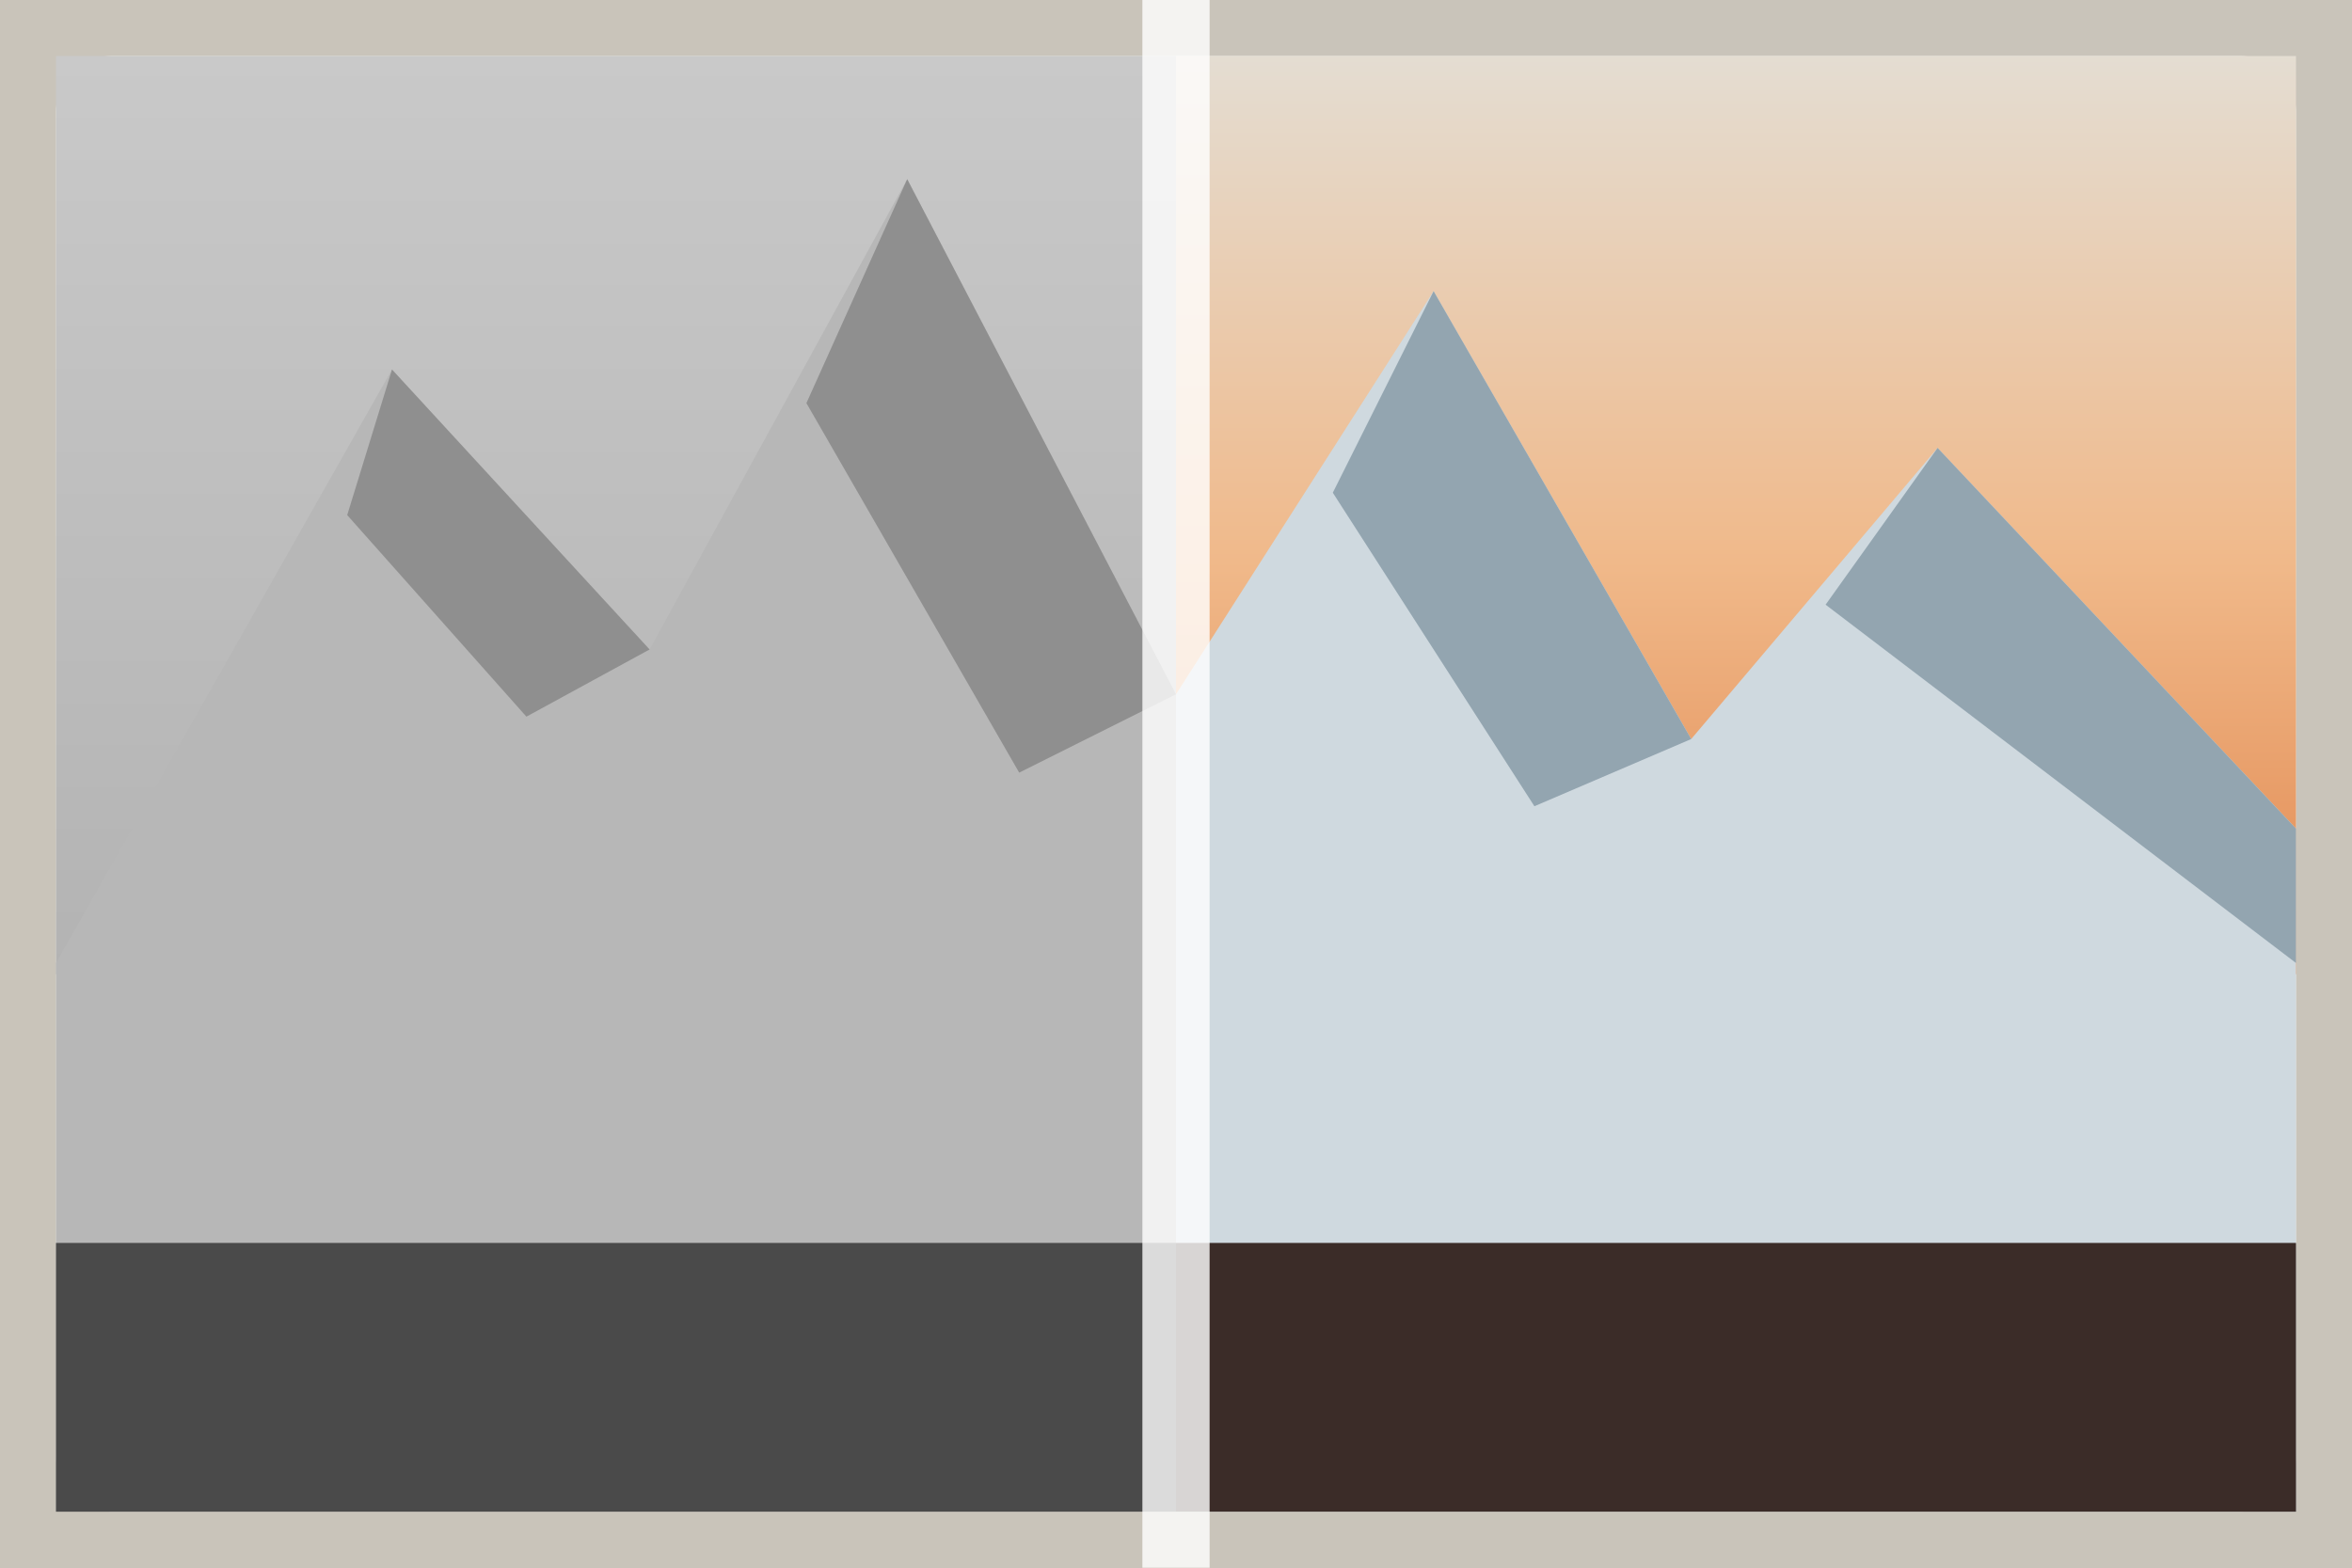
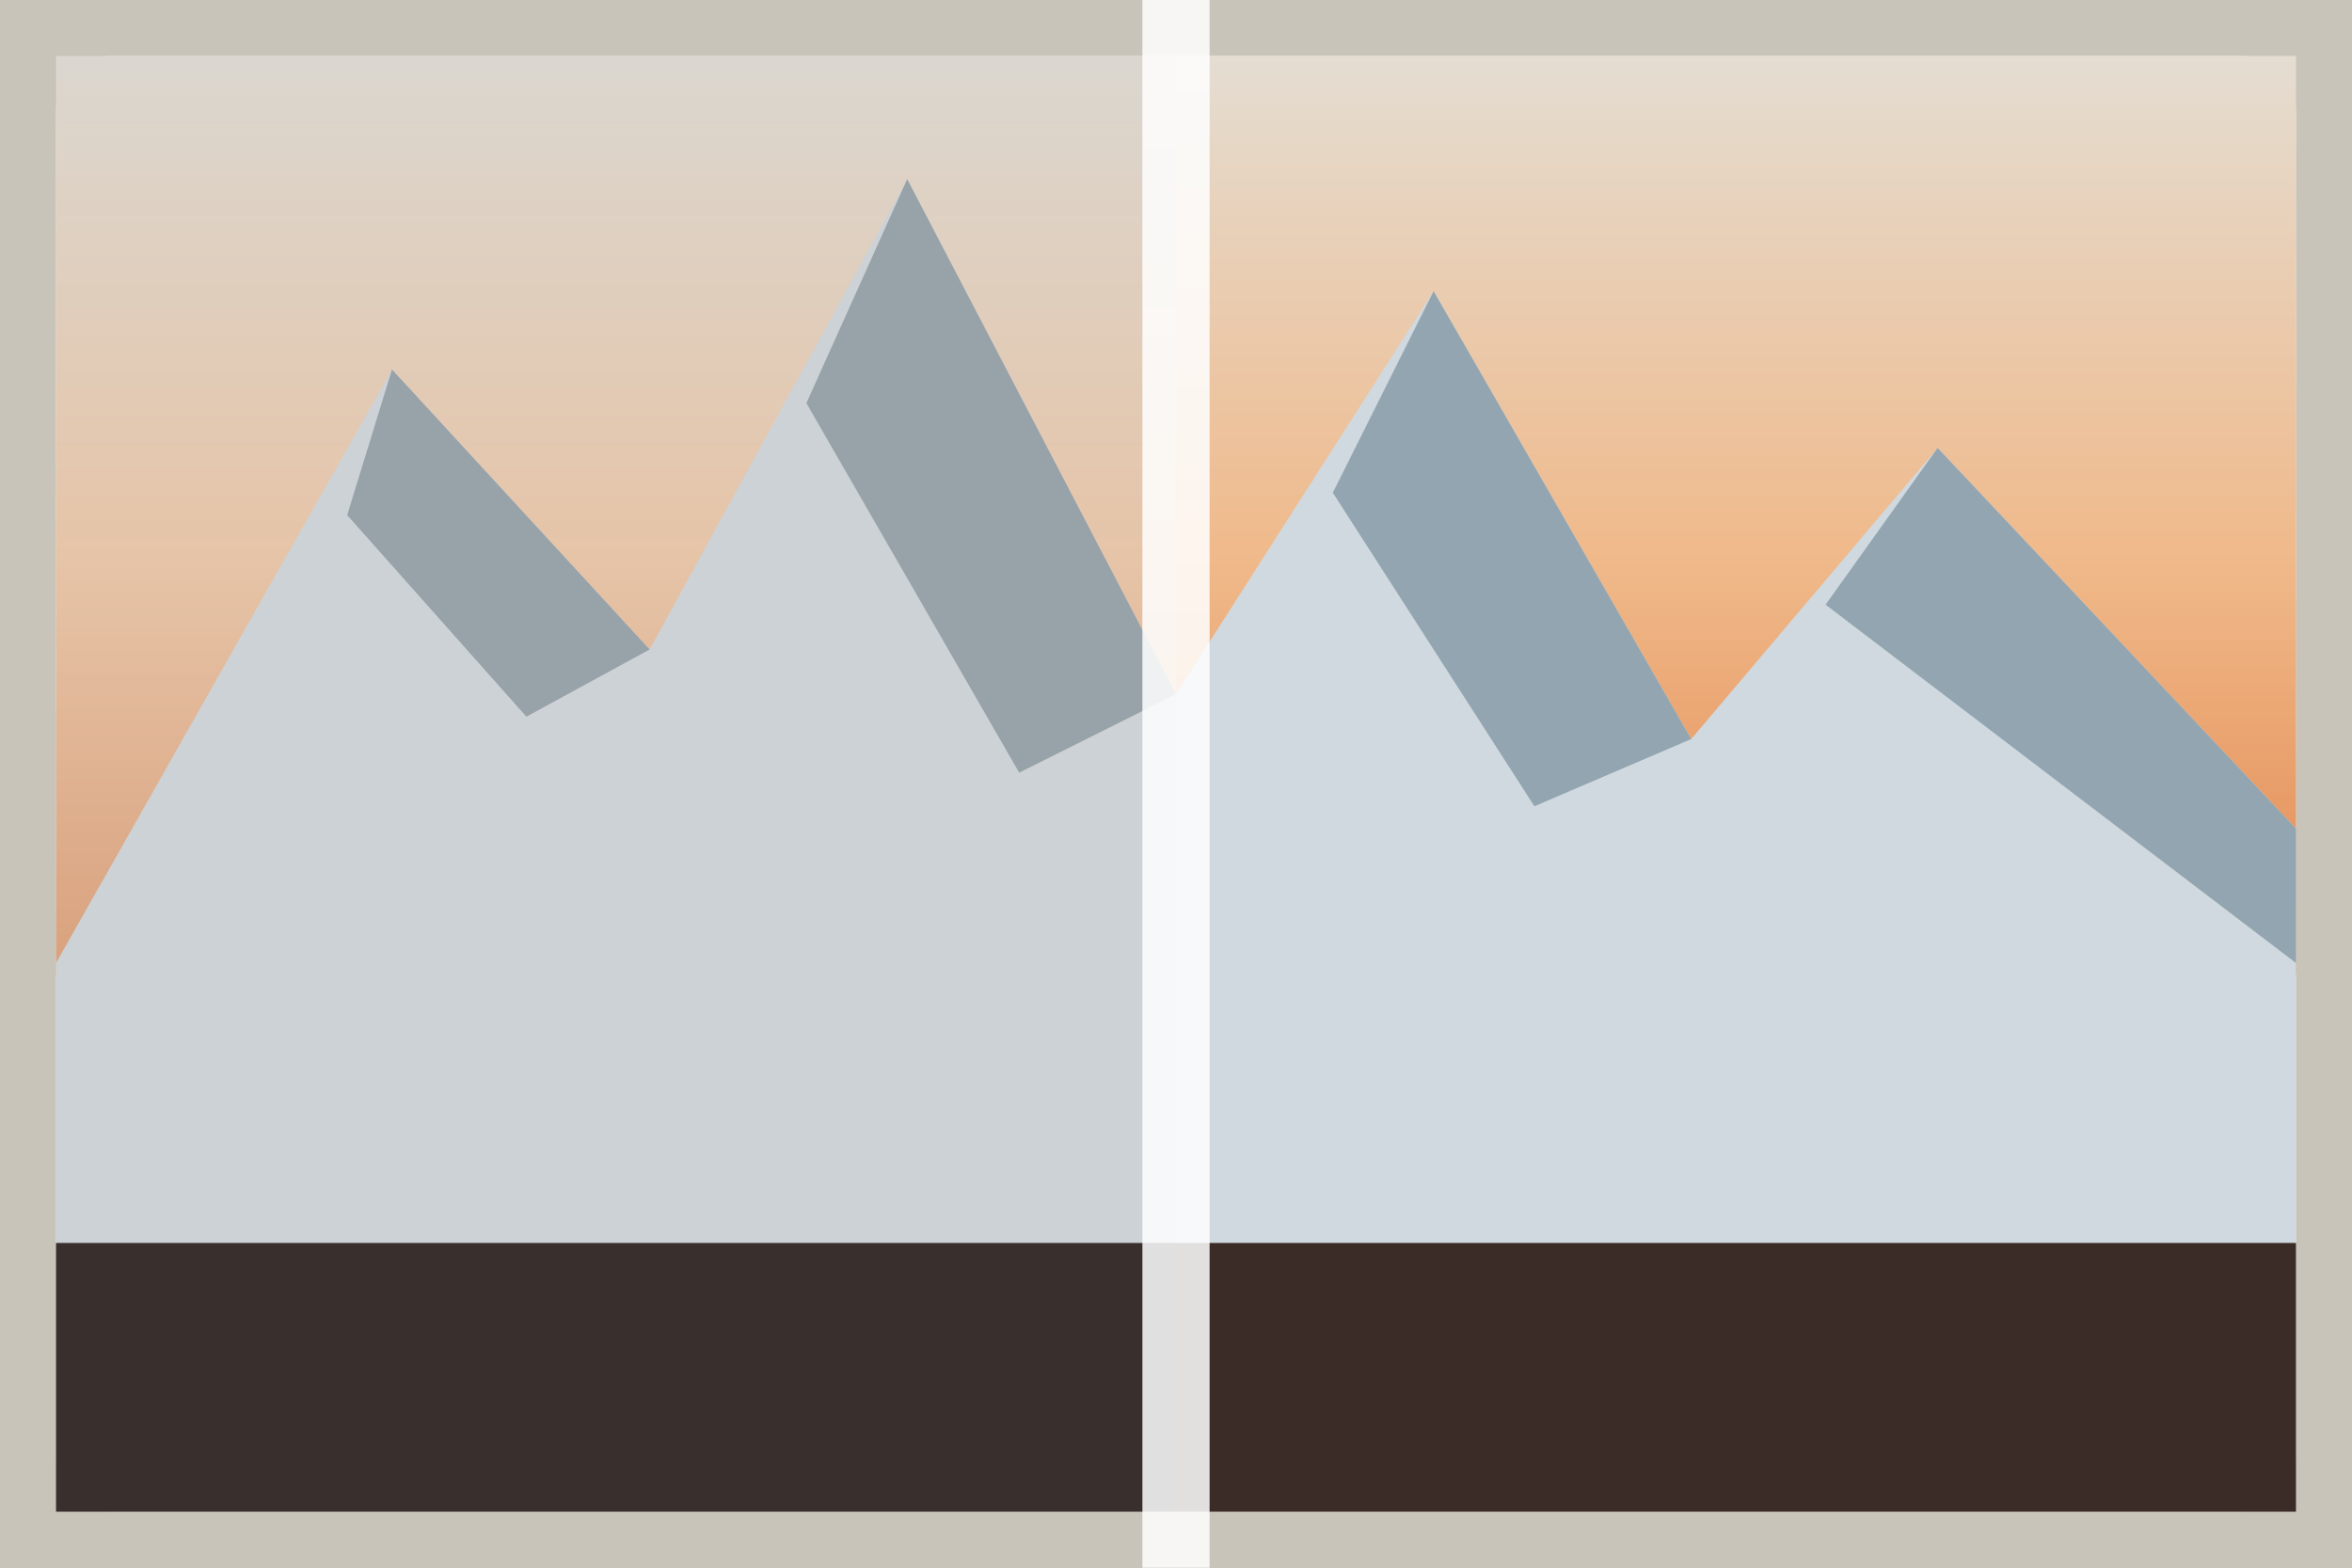
<svg xmlns="http://www.w3.org/2000/svg" viewBox="1.5 5 21 14" width="42" height="28">
+   <defs>
+     <linearGradient id="aszaeg" x1="0" y1="0" x2="0" y2="1">
+       <stop offset="0" stop-color="#dbd7d0" />
+       <stop offset="0.55" stop-color="#e6c4a7" />
+       <stop offset="1" stop-color="#d9a17d" />
+     </linearGradient>
+     <linearGradient id="aszbeg" x1="0" y1="0" x2="0" y2="1">
+       <stop offset="0" stop-color="#e4ddd2" />
+       <stop offset="0.55" stop-color="#f0b98a" />
+       <stop offset="1" stop-color="#e2884f" />
+     </linearGradient>
+   </defs>
  <rect x="1.5" y="5" width="21" height="14" rx="1" fill="#f2efe9" stroke="#c9c4ba" stroke-width="1" />
-   <clipPath id="sc">
-     <rect x="2" y="5" width="10" height="14" />
-   </clipPath>
-   <g clip-path="url(#sc)">
-     <defs>
-       <linearGradient id="scsky" x1="0" y1="0" x2="0" y2="1">
-         <stop offset="0" stop-color="#c9c9c9" />
-         <stop offset="1" stop-color="#b3b3b3" />
-       </linearGradient>
-     </defs>
-     <rect x="2" y="5.5" width="20" height="8.2" fill="url(#scsky)" />
-     <path d="M2 13.6 5 8.3 7.3 10.8 9.6 6.6 12 11.2 14.3 7.6 16.6 11.6 18.8 9 22 12.4 22 18.5 2 18.5Z" fill="#b7b7b7" />
-     <path d="M5 8.3 7.3 10.8 6.2 11.4 4.6 9.6Z" fill="#8f8f8f" />
-     <path d="M9.6 6.6 12 11.2 10.6 11.9 8.7 8.6Z" fill="#8f8f8f" />
-     <path d="M14.3 7.6 16.6 11.6 15.2 12.2 13.4 9.4Z" fill="#8f8f8f" />
-     <path d="M18.8 9 22 12.4 22 13.6 17.8 10.4Z" fill="#8f8f8f" />
-     <rect x="2" y="16.1" width="20" height="2.4" fill="#4a4a4a" />
-   </g>
-   <clipPath id="sc2">
-     <rect x="12" y="5" width="10" height="14" />
-   </clipPath>
-   <g clip-path="url(#sc2)">
-     <defs>
-       <linearGradient id="sc2sky" x1="0" y1="0" x2="0" y2="1">
-         <stop offset="0" stop-color="#e4ddd2" />
-         <stop offset="0.55" stop-color="#f0b98a" />
-         <stop offset="1" stop-color="#e2884f" />
-       </linearGradient>
-     </defs>
-     <rect x="2" y="5.5" width="20" height="8.2" fill="url(#sc2sky)" />
-     <path d="M2 13.6 5 8.3 7.3 10.8 9.6 6.6 12 11.2 14.3 7.6 16.6 11.6 18.8 9 22 12.4 22 18.5 2 18.5Z" fill="#cfd9df" />
-     <path d="M5 8.3 7.3 10.8 6.2 11.4 4.6 9.6Z" fill="#93a5b0" />
-     <path d="M9.6 6.6 12 11.2 10.6 11.9 8.7 8.6Z" fill="#93a5b0" />
-     <path d="M14.3 7.6 16.6 11.6 15.2 12.2 13.4 9.4Z" fill="#93a5b0" />
-     <path d="M18.8 9 22 12.4 22 13.6 17.8 10.4Z" fill="#93a5b0" />
-     <rect x="2" y="16.1" width="20" height="2.4" fill="#3b2c28" />
-   </g>
-   <path d="M12 5v14" stroke="#ffffff" stroke-width="0.6" stroke-opacity="0.8" />
+   <rect x="2" y="5.5" width="10" height="8.2" fill="url(#aszaeg)" />
+   <path d="M2.00 13.60 5.00 8.30 7.30 10.80 9.60 6.60 12.00 11.20 12.00 11.20 12.00 18.50 2.00 18.50Z" fill="#ccd2d6" />
+   <path d="M5.00 8.30 7.30 10.80 6.20 11.40 4.60 9.60Z" fill="#97a2a9" />
+   <path d="M9.60 6.60 12.00 11.20 10.60 11.90 8.70 8.60Z" fill="#97a2a9" />
+   <path d="M2.00 16.10 12.00 16.10 12.00 18.50 2.00 18.50Z" fill="#392f2d" />
+   <rect x="12" y="5.5" width="10" height="8.2" fill="url(#aszbeg)" />
+   <path d="M12.00 11.20 12.00 11.20 14.30 7.60 16.60 11.60 18.80 9.00 22.00 12.40 22.00 18.50 12.00 18.50Z" fill="#cfd9df" />
+   <path d="M12.00 11.20 12.00 11.20 12.00 11.20Z" fill="#93a5b0" />
+   <path d="M14.30 7.60 16.60 11.60 15.20 12.20 13.40 9.40Z" fill="#93a5b0" />
+   <path d="M18.80 9.00 22.00 12.40 22.00 13.60 17.80 10.40Z" fill="#93a5b0" />
+   <path d="M12.00 16.10 22.00 16.10 22.00 18.50 12.00 18.50Z" fill="#3b2c28" />
+   <path d="M12 5v14" stroke="#ffffff" stroke-width="0.6" stroke-opacity="0.85" />
</svg>
